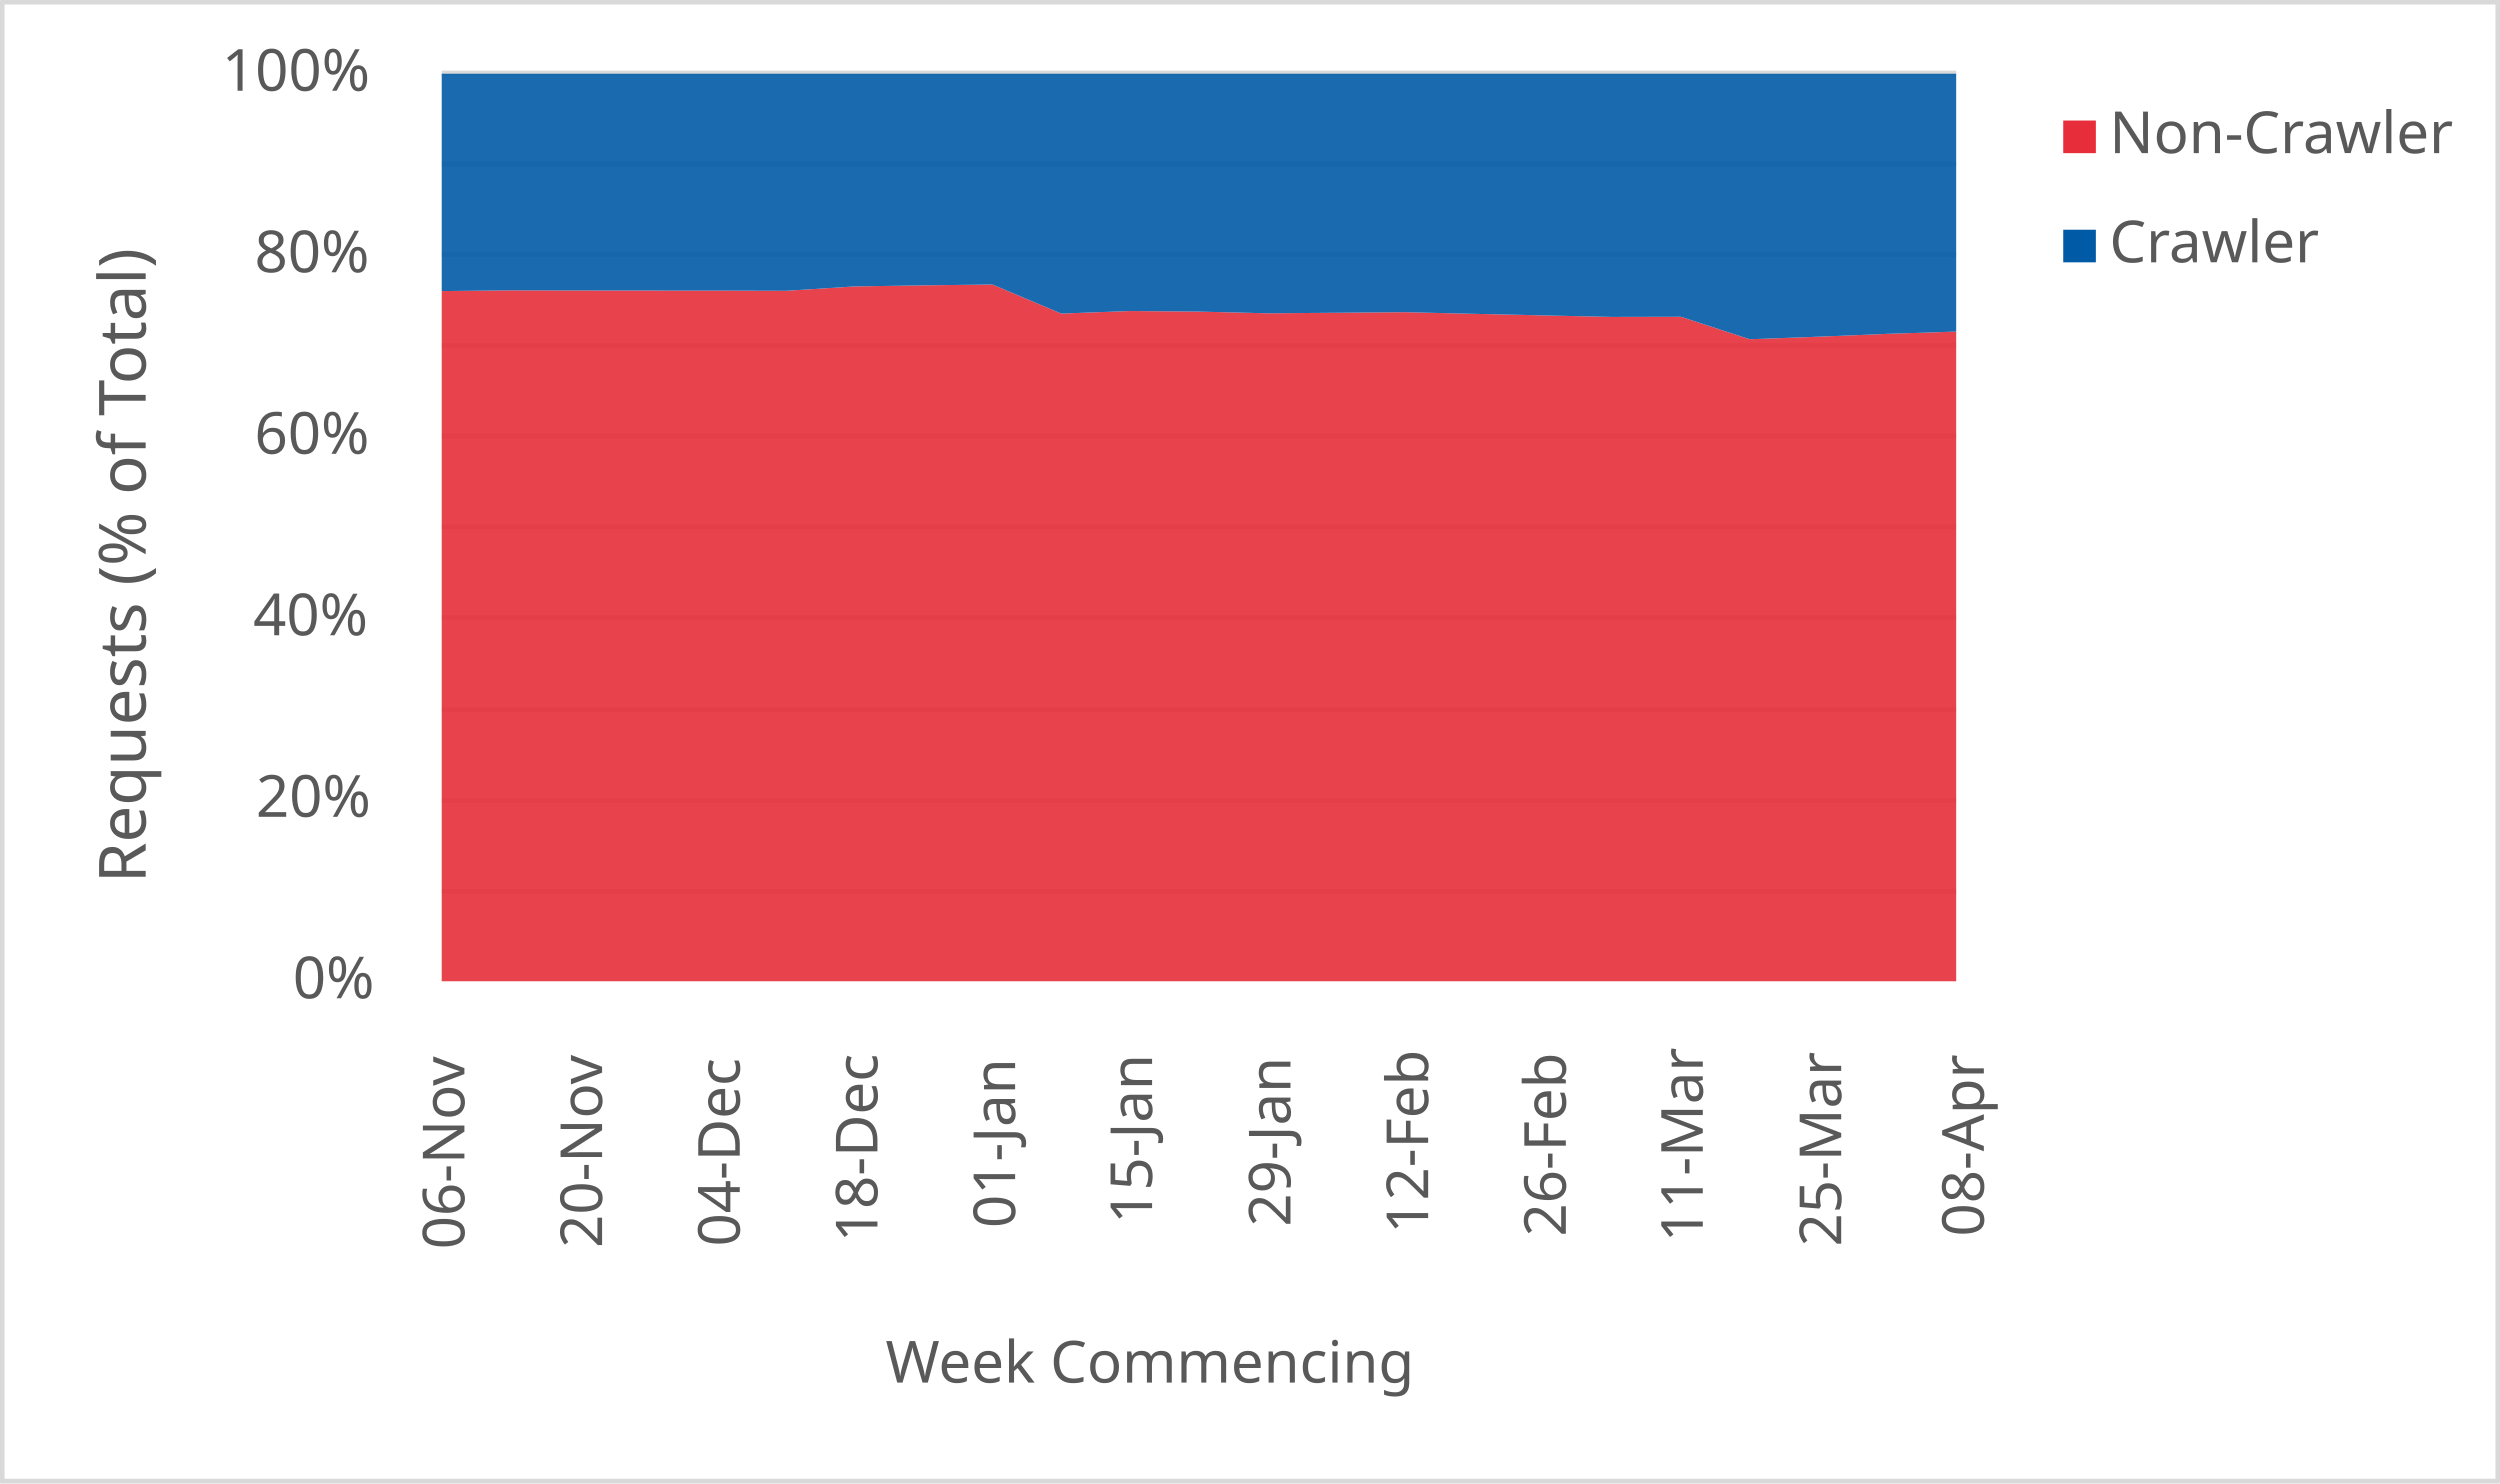
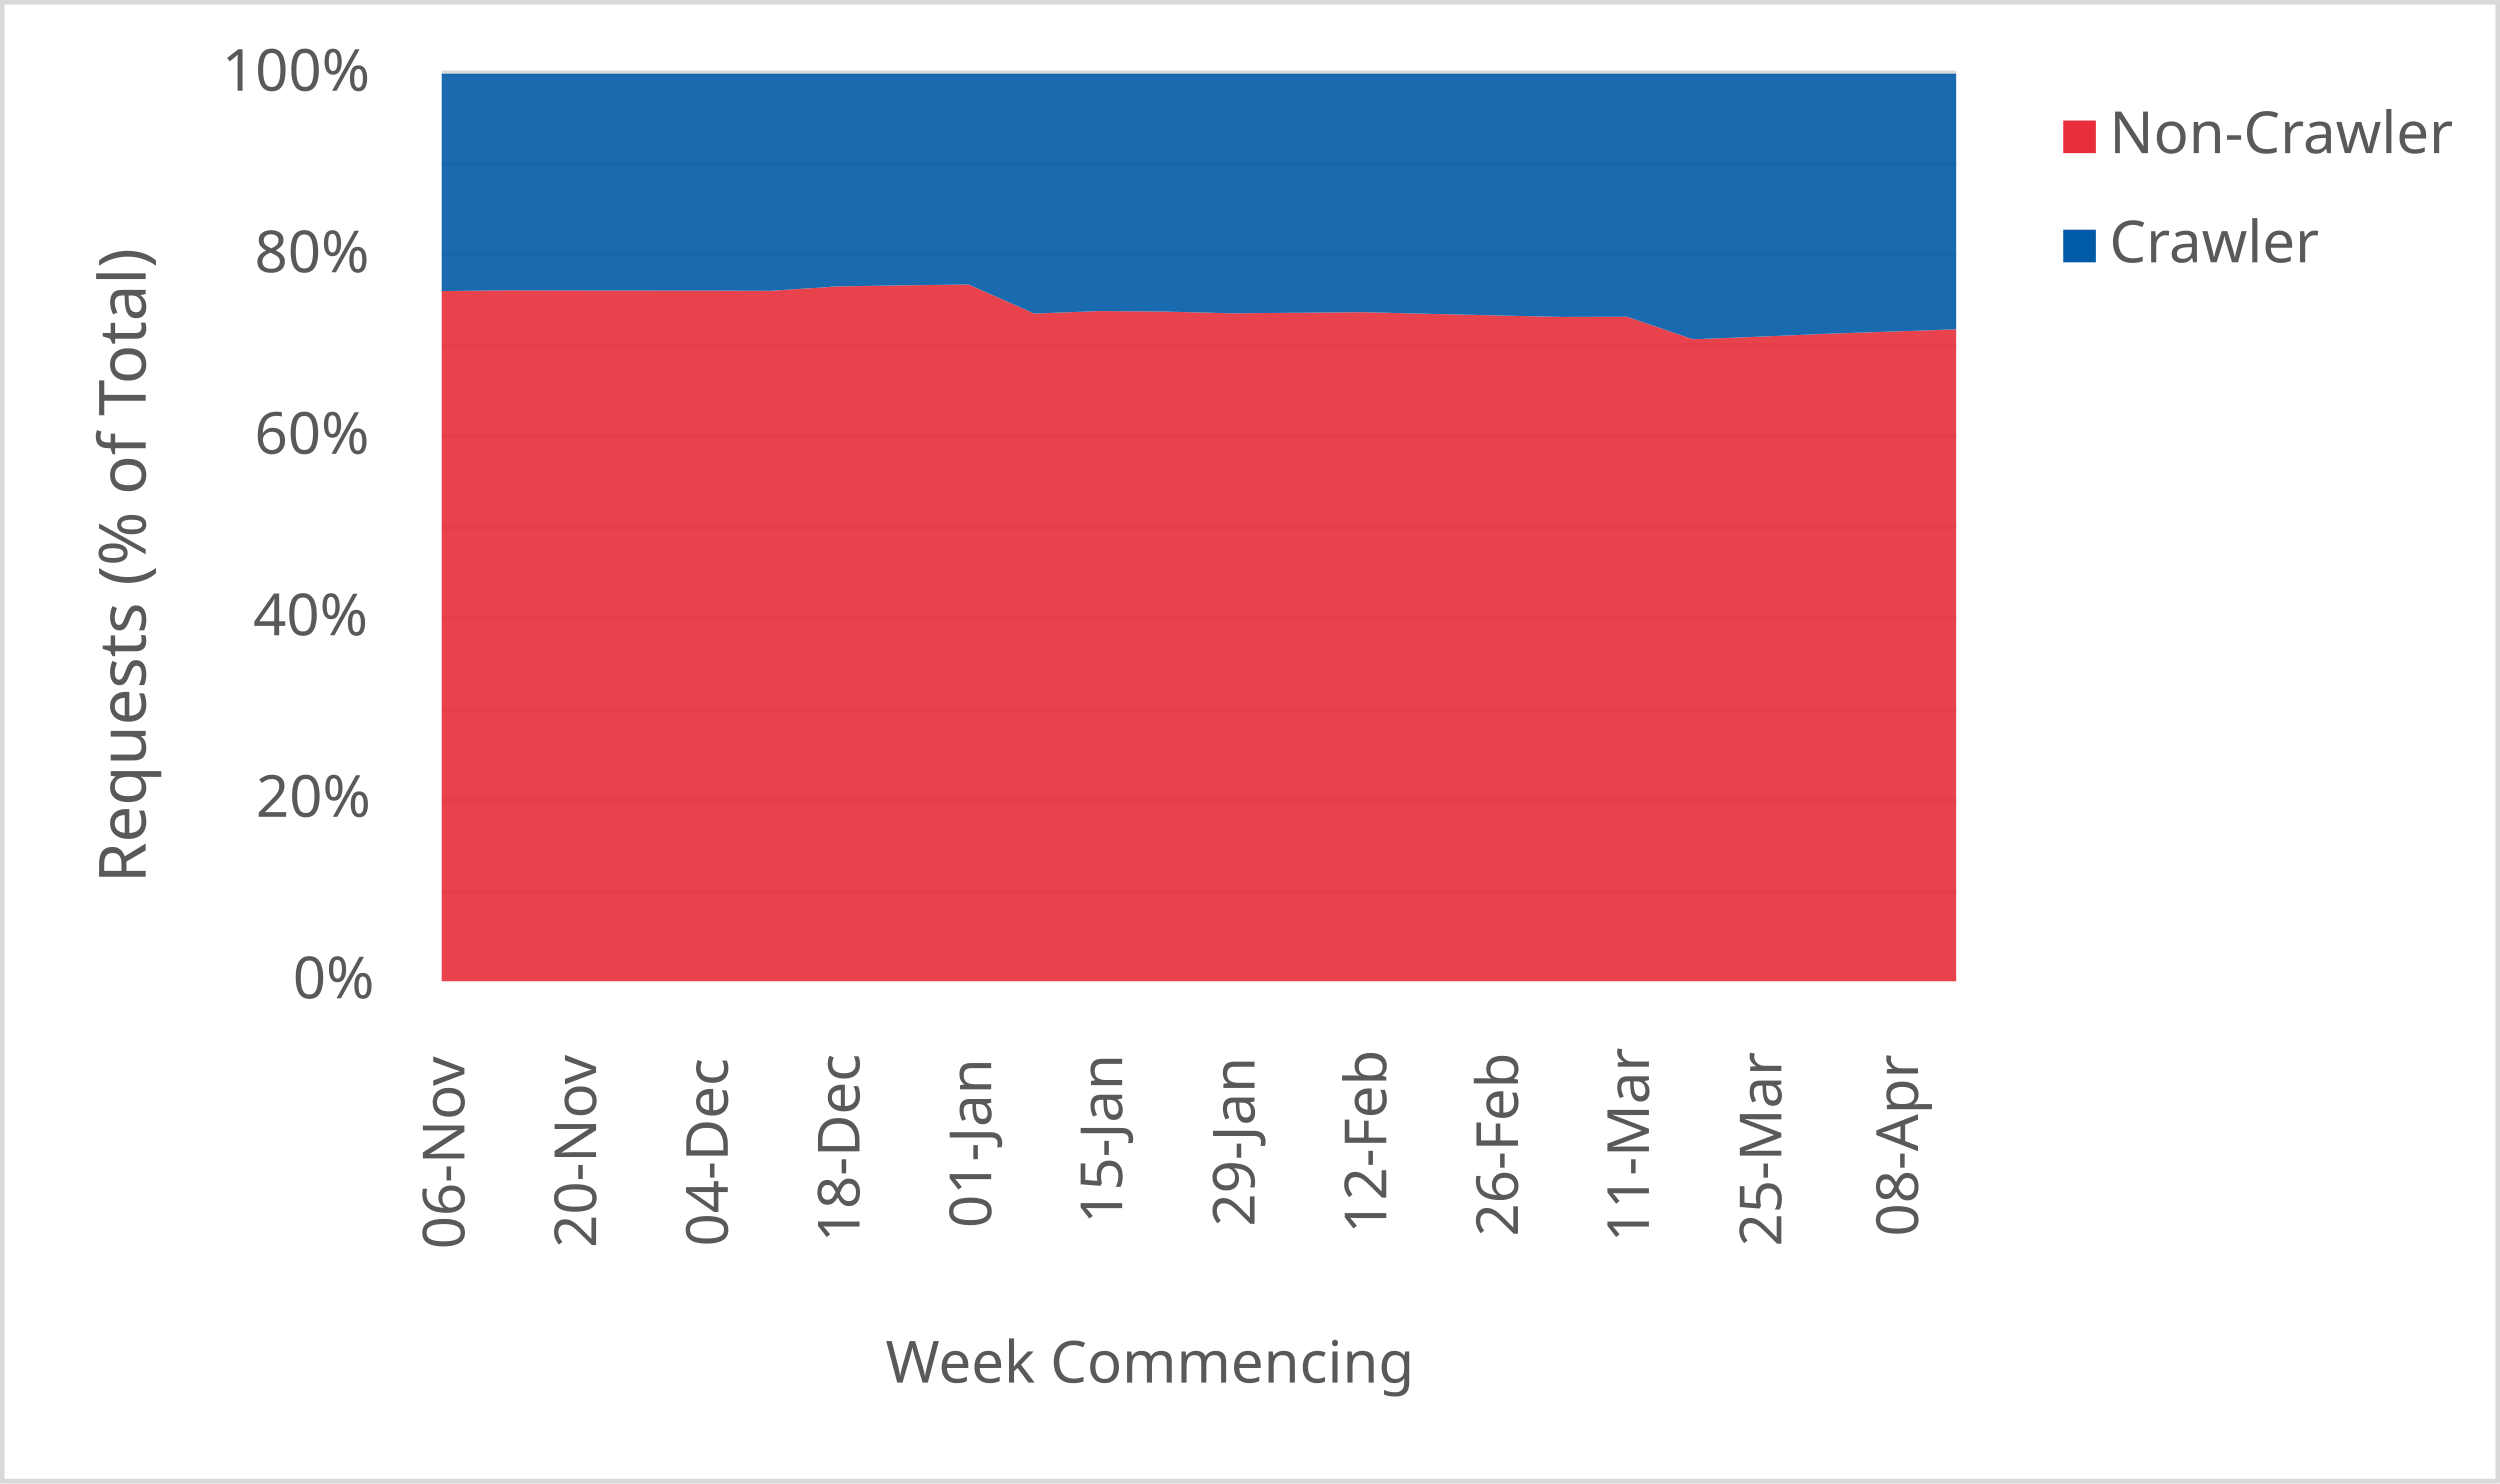
<svg xmlns="http://www.w3.org/2000/svg" width="1763" height="1046" xml:space="preserve" overflow="hidden">
  <defs>
    <clipPath id="clip0">
      <rect x="2917" y="346" width="1763" height="1046" />
    </clipPath>
  </defs>
  <g clip-path="url(#clip0)" transform="translate(-2917 -346)">
    <rect x="2918" y="347" width="1760" height="1043" fill="#FFFFFF" />
    <g>
      <path d="    M3228.5 974.532 4296.5 974.532    M3228.5 910.53 4296.5 910.53    M3228.5 846.528 4296.5 846.528    M3228.5 781.526 4296.5 781.526    M3228.5 717.524 4296.5 717.524    M3228.5 653.522 4296.5 653.522    M3228.5 589.52 4296.5 589.52    M3228.5 525.517 4296.5 525.517    M3228.5 461.515 4296.5 461.515    M3228.5 397.5 4296.5 397.5" stroke="#D9D9D9" stroke-width="3.438" stroke-linejoin="round" stroke-miterlimit="10" fill="none" />
    </g>
    <g>
      <path d="M 1038.5 4296.5 1038.5" stroke="#D9D9D9" stroke-width="3.438" stroke-linejoin="round" stroke-miterlimit="10" fill="none" fill-rule="evenodd" />
    </g>
    <g>
      <text fill="#595959" font-family="Verdana,sans-serif" font-weight="400" font-size="41" transform="matrix(6.12323e-17 -1 1 6.12323e-17 3244.5 1227)">06-Nov</text>
    </g>
    <g>
-       <text fill="#595959" font-family="Verdana,sans-serif" font-weight="400" font-size="41" transform="matrix(6.12323e-17 -1 1 6.12323e-17 3341.591 1226)">20-Nov</text>
+       <text fill="#595959" font-family="Verdana,sans-serif" font-weight="400" font-size="41" transform="matrix(6.12323e-17 -1 1 6.12323e-17 3337.37 1226)">20-Nov</text>
    </g>
    <g>
-       <text fill="#595959" font-family="Verdana,sans-serif" font-weight="400" font-size="41" transform="matrix(6.12323e-17 -1 1 6.12323e-17 3438.682 1225)">04-Dec</text>
+       <text fill="#595959" font-family="Verdana,sans-serif" font-weight="400" font-size="41" transform="matrix(6.12323e-17 -1 1 6.12323e-17 3430.239 1225)">04-Dec</text>
    </g>
    <g>
-       <text fill="#595959" font-family="Verdana,sans-serif" font-weight="400" font-size="41" transform="matrix(6.12323e-17 -1 1 6.12323e-17 3535.773 1222)">18-Dec</text>
+       <text fill="#595959" font-family="Verdana,sans-serif" font-weight="400" font-size="41" transform="matrix(6.12323e-17 -1 1 6.12323e-17 3523.109 1222)">18-Dec</text>
    </g>
    <g>
-       <text fill="#595959" font-family="Verdana,sans-serif" font-weight="400" font-size="41" transform="matrix(6.12323e-17 -1 1 6.12323e-17 3632.864 1212)">01-Jan</text>
+       <text fill="#595959" font-family="Verdana,sans-serif" font-weight="400" font-size="41" transform="matrix(6.12323e-17 -1 1 6.12323e-17 3615.978 1212)">01-Jan</text>
    </g>
    <g>
-       <text fill="#595959" font-family="Verdana,sans-serif" font-weight="400" font-size="41" transform="matrix(6.12323e-17 -1 1 6.12323e-17 3729.455 1209)">15-Jan</text>
+       <text fill="#595959" font-family="Verdana,sans-serif" font-weight="400" font-size="41" transform="matrix(6.12323e-17 -1 1 6.12323e-17 3708.348 1209)">15-Jan</text>
    </g>
    <g>
-       <text fill="#595959" font-family="Verdana,sans-serif" font-weight="400" font-size="41" transform="matrix(6.12323e-17 -1 1 6.12323e-17 3827.045 1211)">29-Jan</text>
+       <text fill="#595959" font-family="Verdana,sans-serif" font-weight="400" font-size="41" transform="matrix(6.12323e-17 -1 1 6.12323e-17 3801.717 1211)">29-Jan</text>
    </g>
    <g>
-       <text fill="#595959" font-family="Verdana,sans-serif" font-weight="400" font-size="41" transform="matrix(6.12323e-17 -1 1 6.12323e-17 3924.136 1216)">12-Feb</text>
+       <text fill="#595959" font-family="Verdana,sans-serif" font-weight="400" font-size="41" transform="matrix(6.12323e-17 -1 1 6.12323e-17 3894.587 1216)">12-Feb</text>
    </g>
    <g>
-       <text fill="#595959" font-family="Verdana,sans-serif" font-weight="400" font-size="41" transform="matrix(6.12323e-17 -1 1 6.12323e-17 4021.227 1218)">26-Feb</text>
+       <text fill="#595959" font-family="Verdana,sans-serif" font-weight="400" font-size="41" transform="matrix(6.12323e-17 -1 1 6.12323e-17 3987.457 1218)">26-Feb</text>
    </g>
    <g>
-       <text fill="#595959" font-family="Verdana,sans-serif" font-weight="400" font-size="41" transform="matrix(6.12323e-17 -1 1 6.12323e-17 4117.818 1222)">11-Mar</text>
+       <text fill="#595959" font-family="Verdana,sans-serif" font-weight="400" font-size="41" transform="matrix(6.12323e-17 -1 1 6.12323e-17 4079.826 1222)">11-Mar</text>
    </g>
    <g>
-       <text fill="#595959" font-family="Verdana,sans-serif" font-weight="400" font-size="41" transform="matrix(6.12323e-17 -1 1 6.12323e-17 4215.409 1225)">25-Mar</text>
+       <text fill="#595959" font-family="Verdana,sans-serif" font-weight="400" font-size="41" transform="matrix(6.12323e-17 -1 1 6.12323e-17 4173.196 1225)">25-Mar</text>
    </g>
    <g>
-       <text fill="#595959" font-family="Verdana,sans-serif" font-weight="400" font-size="41" transform="matrix(6.12323e-17 -1 1 6.12323e-17 4316 1218)">08-Apr</text>
+       <text fill="#595959" font-family="Verdana,sans-serif" font-weight="400" font-size="41" transform="matrix(6.12323e-17 -1 1 6.12323e-17 4269.565 1218)">08-Apr</text>
    </g>
    <g>
      <text fill="#595959" font-family="Verdana,sans-serif" font-weight="400" font-size="41" transform="matrix(1 0 0 1 3123.5 1050)">0%</text>
    </g>
    <g>
      <text fill="#595959" font-family="Verdana,sans-serif" font-weight="400" font-size="41" transform="matrix(1 0 0 1 3097.5 922)">20%</text>
    </g>
    <g>
      <text fill="#595959" font-family="Verdana,sans-serif" font-weight="400" font-size="41" transform="matrix(1 0 0 1 3095.5 794)">40%</text>
    </g>
    <g>
      <text fill="#595959" font-family="Verdana,sans-serif" font-weight="400" font-size="41" transform="matrix(1 0 0 1 3096.5 666)">60%</text>
    </g>
    <g>
      <text fill="#595959" font-family="Verdana,sans-serif" font-weight="400" font-size="41" transform="matrix(1 0 0 1 3096.5 538)">80%</text>
    </g>
    <g>
      <text fill="#595959" font-family="Verdana,sans-serif" font-weight="400" font-size="41" transform="matrix(1 0 0 1 3073.5 410)">100%</text>
    </g>
    <g>
      <text fill="#595959" font-family="Verdana,sans-serif" font-weight="400" font-size="41" transform="matrix(1 0 0 1 3541.5 1321)">Week Commencing</text>
    </g>
    <g>
      <text fill="#595959" font-family="Verdana,sans-serif" font-weight="400" font-size="46" transform="matrix(6.12323e-17 -1 1 6.12323e-17 3019.73 968.75)">Requests (% of Total)</text>
    </g>
    <rect x="2918.5" y="347.5" width="1760" height="1043" stroke="#D9D9D9" stroke-width="3.438" stroke-linejoin="round" stroke-miterlimit="10" fill="none" />
    <g>
-       <path d="M3228.5 1038 3277.045 1038 3325.591 1038 3374.136 1038 3422.682 1038 3471.227 1038 3519.773 1038 3568.318 1038 3616.864 1038 3665.409 1038 3713.955 1038 3762.5 1038 3811.045 1038 3859.591 1038 3908.136 1038 3956.682 1038 4005.227 1038 4053.773 1038 4102.318 1038 4150.864 1038 4199.409 1038 4247.955 1038 4296.5 1038 4296.5 579.83 4247.955 581.426 4199.409 583.435 4150.864 585.23 4102.318 569.376 4053.773 569.492 4005.227 568.421 3956.682 567.329 3908.136 566.161 3859.591 566.563 3811.045 566.937 3762.5 565.743 3713.955 565.333 3665.409 567.131 3616.864 546.636 3568.318 547.236 3519.773 547.985 3471.227 551.067 3422.682 550.921 3374.136 550.905 3325.591 550.853 3277.045 550.756 3228.5 551.267 3228.5 1038Z" fill="#e62d39" opacity="0.9" />
+       <path d="M3228.5 1038 3274.935 1038 3321.37 1038 3367.804 1038 3414.239 1038 3460.674 1038 3507.109 1038 3553.543 1038 3599.978 1038 3646.413 1038 3692.848 1038 3739.283 1038 3785.717 1038 3832.152 1038 3878.587 1038 3925.022 1038 3971.457 1038 4017.891 1038 4064.326 1038 4110.761 1038 4157.196 1038 4203.63 1038 4250.065 1038 4296.5 1038 4296.5 578.247 4250.065 579.83 4203.63 581.426 4157.196 583.435 4110.761 585.23 4064.326 569.376 4017.891 569.492 3971.457 568.421 3925.022 567.329 3878.587 566.161 3832.152 566.563 3785.717 566.937 3739.283 565.743 3692.848 565.333 3646.413 567.131 3599.978 546.636 3553.543 547.236 3507.109 547.985 3460.674 551.067 3414.239 550.921 3367.804 550.905 3321.37 550.853 3274.935 550.756 3228.5 551.267 3228.5 1038Z" fill="#e62d39" opacity="0.9" />
    </g>
    <g>
-       <path d="M3228.5 551.267 3277.045 550.756 3325.591 550.853 3374.136 550.905 3422.682 550.921 3471.227 551.067 3519.773 547.985 3568.318 547.236 3616.864 546.636 3665.409 567.131 3713.955 565.333 3762.5 565.743 3811.045 566.937 3859.591 566.563 3908.136 566.161 3956.682 567.329 4005.227 568.421 4053.773 569.492 4102.318 569.376 4150.864 585.23 4199.409 583.435 4247.955 581.426 4296.5 579.83 4296.5 398 4247.955 398 4199.409 398 4150.864 398 4102.318 398 4053.773 398 4005.227 398 3956.682 398 3908.136 398 3859.591 398 3811.045 398 3762.5 398 3713.955 398 3665.409 398 3616.864 398 3568.318 398 3519.773 398 3471.227 398 3422.682 398 3374.136 398 3325.591 398 3277.045 398 3228.5 398 3228.5 551.267Z" fill="#005aa6" opacity="0.9" />
+       <path d="M3228.5 551.267 3274.935 550.756 3321.37 550.853 3367.804 550.905 3414.239 550.921 3460.674 551.067 3507.109 547.985 3553.543 547.236 3599.978 546.636 3646.413 567.131 3692.848 565.333 3739.283 565.743 3785.717 566.937 3832.152 566.563 3878.587 566.161 3925.022 567.329 3971.457 568.421 4017.891 569.492 4064.326 569.376 4110.761 585.23 4157.196 583.435 4203.63 581.426 4250.065 579.83 4296.5 578.247 4296.5 398 4250.065 398 4203.63 398 4157.196 398 4110.761 398 4064.326 398 4017.891 398 3971.457 398 3925.022 398 3878.587 398 3832.152 398 3785.717 398 3739.283 398 3692.848 398 3646.413 398 3599.978 398 3553.543 398 3507.109 398 3460.674 398 3414.239 398 3367.804 398 3321.37 398 3274.935 398 3228.5 398 3228.5 551.267Z" fill="#005aa6" opacity="0.9" />
    </g>
    <g>
      <rect x="4372" y="431" width="23" height="23" fill="#e62d39" />
    </g>
    <g>
      <text fill="#595959" font-family="Verdana,sans-serif" font-weight="400" font-size="41" transform="matrix(1 0 0 1 4404.56 454)">Non-Crawler</text>
    </g>
    <g>
      <rect x="4372" y="508" width="23" height="23" fill="#005aa6" />
    </g>
    <g>
      <text fill="#595959" font-family="Verdana,sans-serif" font-weight="400" font-size="41" transform="matrix(1 0 0 1 4404.56 531)">Crawler</text>
    </g>
  </g>
</svg>
